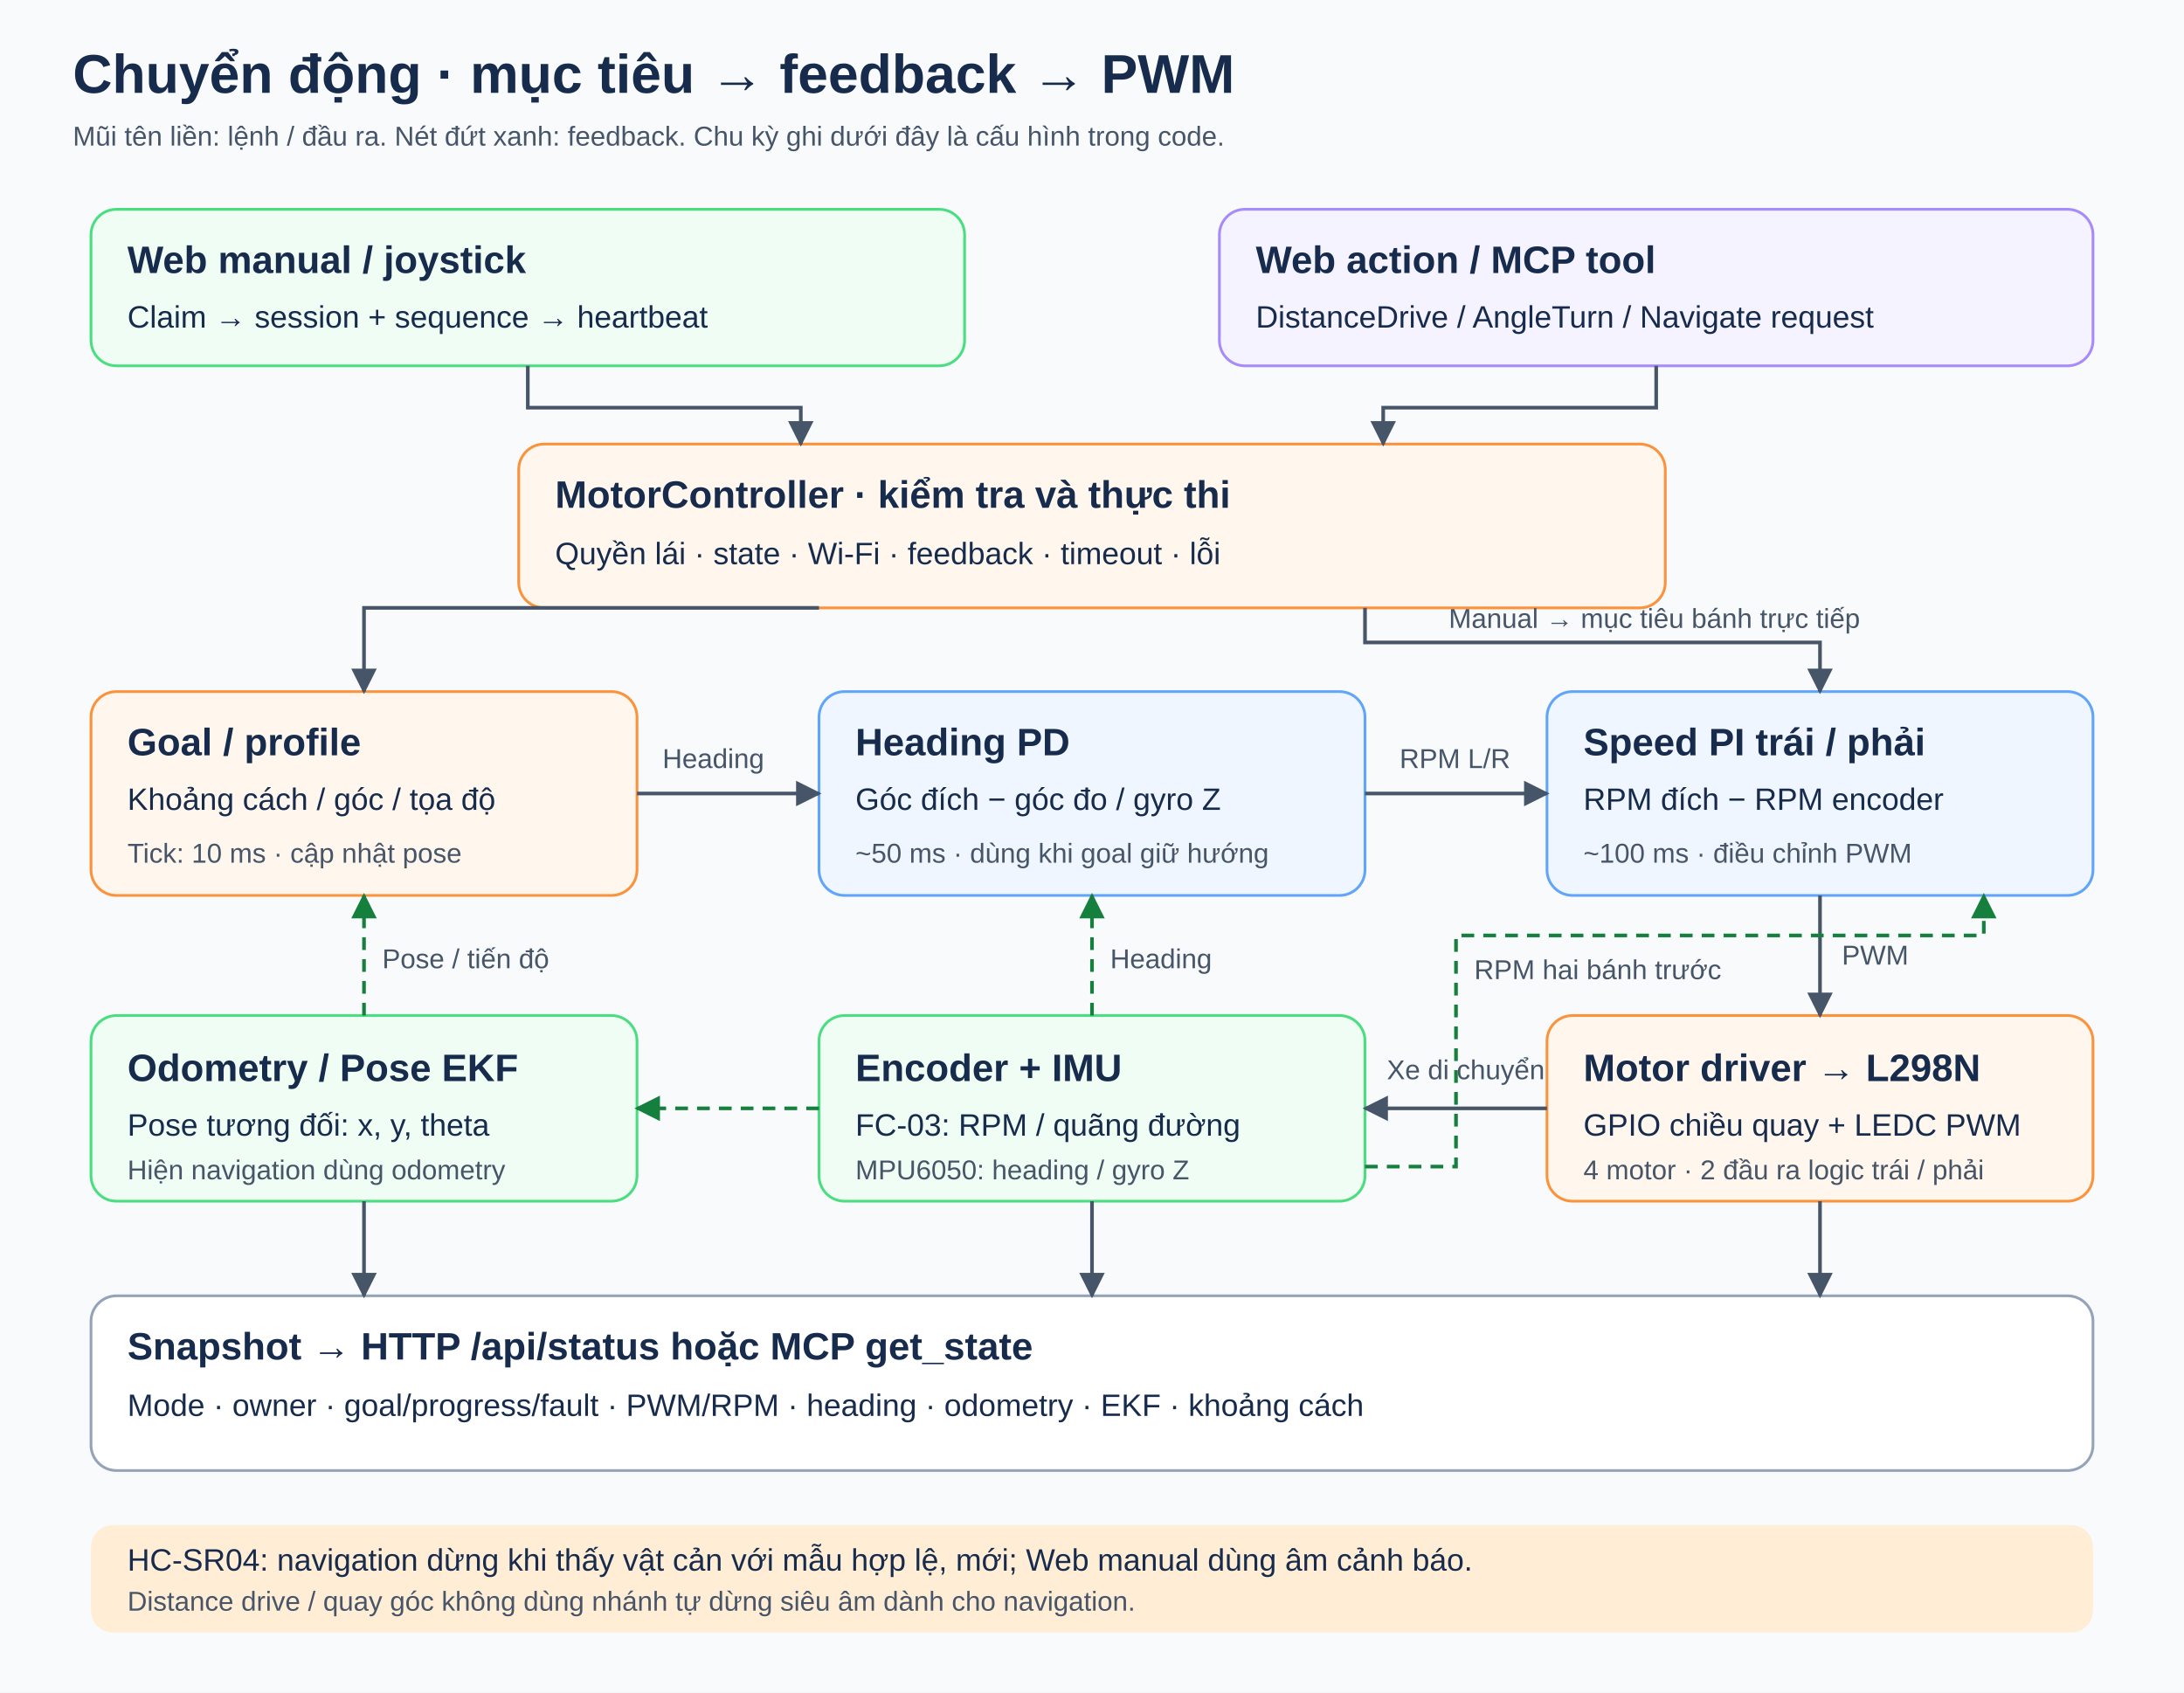
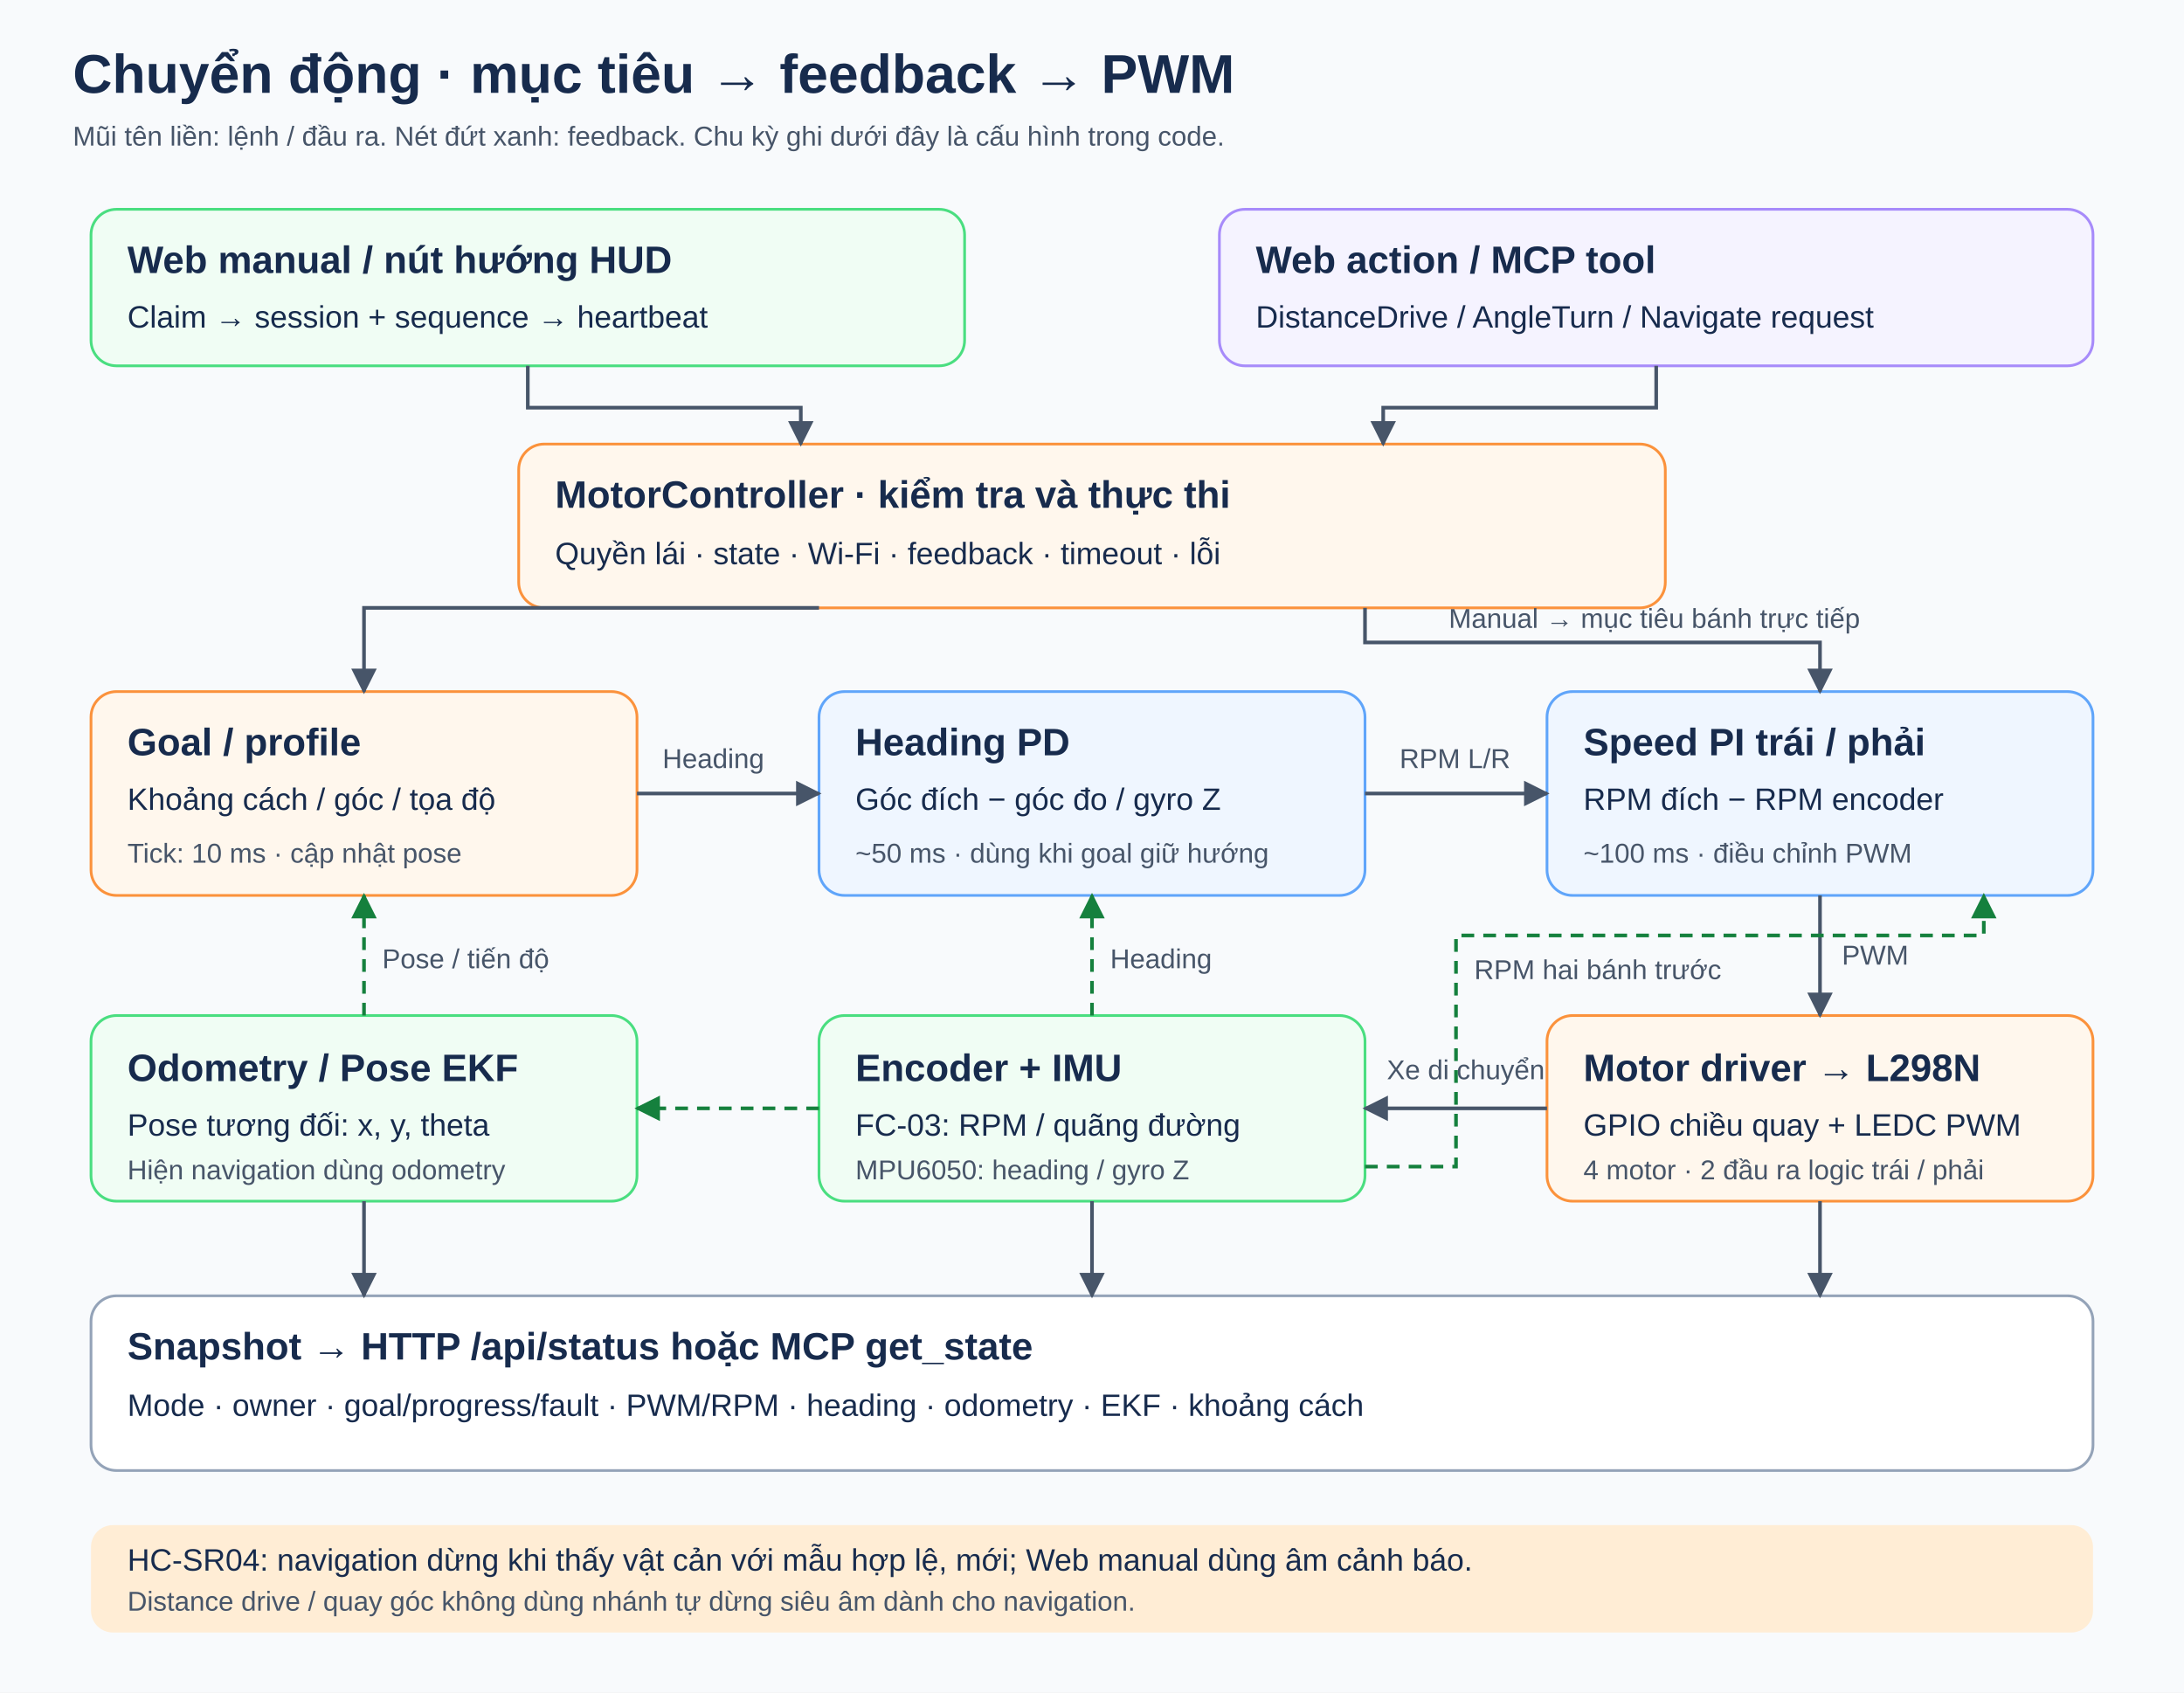
<svg xmlns="http://www.w3.org/2000/svg" width="1200" height="930" viewBox="0 0 1200 930" role="img" aria-labelledby="title desc">
  <defs>
    <marker id="a" viewBox="0 0 10 10" refX="9" refY="5" markerWidth="7" markerHeight="7" orient="auto-start-reverse">
      <path d="M0 0L10 5L0 10Z" fill="#475569" />
    </marker>
    <marker id="g" viewBox="0 0 10 10" refX="9" refY="5" markerWidth="7" markerHeight="7" orient="auto-start-reverse">
      <path d="M0 0L10 5L0 10Z" fill="#15803d" />
    </marker>
    <style>text{font-family:'Segoe UI',Arial,sans-serif;fill:#172b4d}.title{font-size:30px;font-weight:700}.h{font-size:21px;font-weight:700}.t{font-size:17px}.s{font-size:15px;fill:#475569}.b{rx:14;stroke-width:1.5}.f{fill:none;stroke:#475569;stroke-width:2;marker-end:url(#a)}.feedback{fill:none;stroke:#15803d;stroke-width:2;stroke-dasharray:7 5;marker-end:url(#g)}</style>
  </defs>
  <rect width="1200" height="930" fill="#f8fafc" />
  <text x="40" y="51" class="title">Chuyển động · mục tiêu → feedback → PWM</text>
  <text x="40" y="80" class="s">Mũi tên liền: lệnh / đầu ra. Nét đứt xanh: feedback. Chu kỳ ghi dưới đây là cấu hình trong code.</text>
  <rect x="50" y="115" width="480" height="86" class="b" fill="#f0fdf4" stroke="#4ade80" />
-   <text x="70" y="150" class="h">Web manual / joystick</text>
+   <text x="70" y="150" class="h">Web manual / nút hướng HUD</text>
  <text x="70" y="180" class="t">Claim → session + sequence → heartbeat</text>
  <rect x="670" y="115" width="480" height="86" class="b" fill="#f5f3ff" stroke="#a78bfa" />
  <text x="690" y="150" class="h">Web action / MCP tool</text>
  <text x="690" y="180" class="t">DistanceDrive / AngleTurn / Navigate request</text>
  <rect x="285" y="244" width="630" height="90" class="b" fill="#fff7ed" stroke="#fb923c" />
  <text x="305" y="279" class="h">MotorController · kiểm tra và thực thi</text>
  <text x="305" y="310" class="t">Quyền lái · state · Wi-Fi · feedback · timeout · lỗi</text>
  <path d="M290 201V224H440V244" class="f" />
  <path d="M910 201V224H760V244" class="f" />
  <rect x="50" y="380" width="300" height="112" class="b" fill="#fff7ed" stroke="#fb923c" />
  <text x="70" y="415" class="h">Goal / profile</text>
  <text x="70" y="445" class="t">Khoảng cách / góc / tọa độ</text>
  <text x="70" y="474" class="s">Tick: 10 ms · cập nhật pose</text>
  <rect x="450" y="380" width="300" height="112" class="b" fill="#eff6ff" stroke="#60a5fa" />
  <text x="470" y="415" class="h">Heading PD</text>
  <text x="470" y="445" class="t">Góc đích − góc đo / gyro Z</text>
  <text x="470" y="474" class="s">~50 ms · dùng khi goal giữ hướng</text>
  <rect x="850" y="380" width="300" height="112" class="b" fill="#eff6ff" stroke="#60a5fa" />
  <text x="870" y="415" class="h">Speed PI trái / phải</text>
  <text x="870" y="445" class="t">RPM đích − RPM encoder</text>
  <text x="870" y="474" class="s">~100 ms · điều chỉnh PWM</text>
  <path d="M450 334H200V380" class="f" />
  <path d="M350 436H450" class="f" />
  <text x="364" y="422" class="s">Heading</text>
  <path d="M750 436H850" class="f" />
  <text x="769" y="422" class="s">RPM L/R</text>
  <path d="M750 334V353H1000V380" class="f" />
  <text x="796" y="345" class="s">Manual → mục tiêu bánh trực tiếp</text>
  <rect x="850" y="558" width="300" height="102" class="b" fill="#fff7ed" stroke="#fb923c" />
  <text x="870" y="594" class="h">Motor driver → L298N</text>
  <text x="870" y="624" class="t">GPIO chiều quay + LEDC PWM</text>
  <text x="870" y="648" class="s">4 motor · 2 đầu ra logic trái / phải</text>
  <path d="M1000 492V558" class="f" />
  <text x="1012" y="530" class="s">PWM</text>
  <rect x="450" y="558" width="300" height="102" class="b" fill="#f0fdf4" stroke="#4ade80" />
  <text x="470" y="594" class="h">Encoder + IMU</text>
  <text x="470" y="624" class="t">FC-03: RPM / quãng đường</text>
  <text x="470" y="648" class="s">MPU6050: heading / gyro Z</text>
  <path d="M850 609H750" class="f" />
  <text x="762" y="593" class="s">Xe di chuyển</text>
  <path d="M600 558V492" class="feedback" />
  <text x="610" y="532" class="s">Heading</text>
  <path d="M750 641H800V514H1090V492" class="feedback" />
  <text x="810" y="538" class="s">RPM hai bánh trước</text>
  <rect x="50" y="558" width="300" height="102" class="b" fill="#f0fdf4" stroke="#4ade80" />
  <text x="70" y="594" class="h">Odometry / Pose EKF</text>
  <text x="70" y="624" class="t">Pose tương đối: x, y, theta</text>
  <text x="70" y="648" class="s">Hiện navigation dùng odometry</text>
  <path d="M450 609H350" class="feedback" />
  <path d="M200 558V492" class="feedback" />
  <text x="210" y="532" class="s">Pose / tiến độ</text>
  <rect x="50" y="712" width="1100" height="96" class="b" fill="#fff" stroke="#94a3b8" />
  <text x="70" y="747" class="h">Snapshot → HTTP /api/status hoặc MCP get_state</text>
  <text x="70" y="778" class="t">Mode · owner · goal/progress/fault · PWM/RPM · heading · odometry · EKF · khoảng cách</text>
  <path d="M200 660V712" class="f" />
  <path d="M600 660V712" class="f" />
  <path d="M1000 660V712" class="f" />
  <rect x="50" y="838" width="1100" height="59" rx="12" fill="#ffedd5" />
  <text x="70" y="863" class="t">HC-SR04: navigation dừng khi thấy vật cản với mẫu hợp lệ, mới; Web manual dùng âm cảnh báo.</text>
  <text x="70" y="885" class="s">Distance drive / quay góc không dùng nhánh tự dừng siêu âm dành cho navigation.</text>
</svg>
